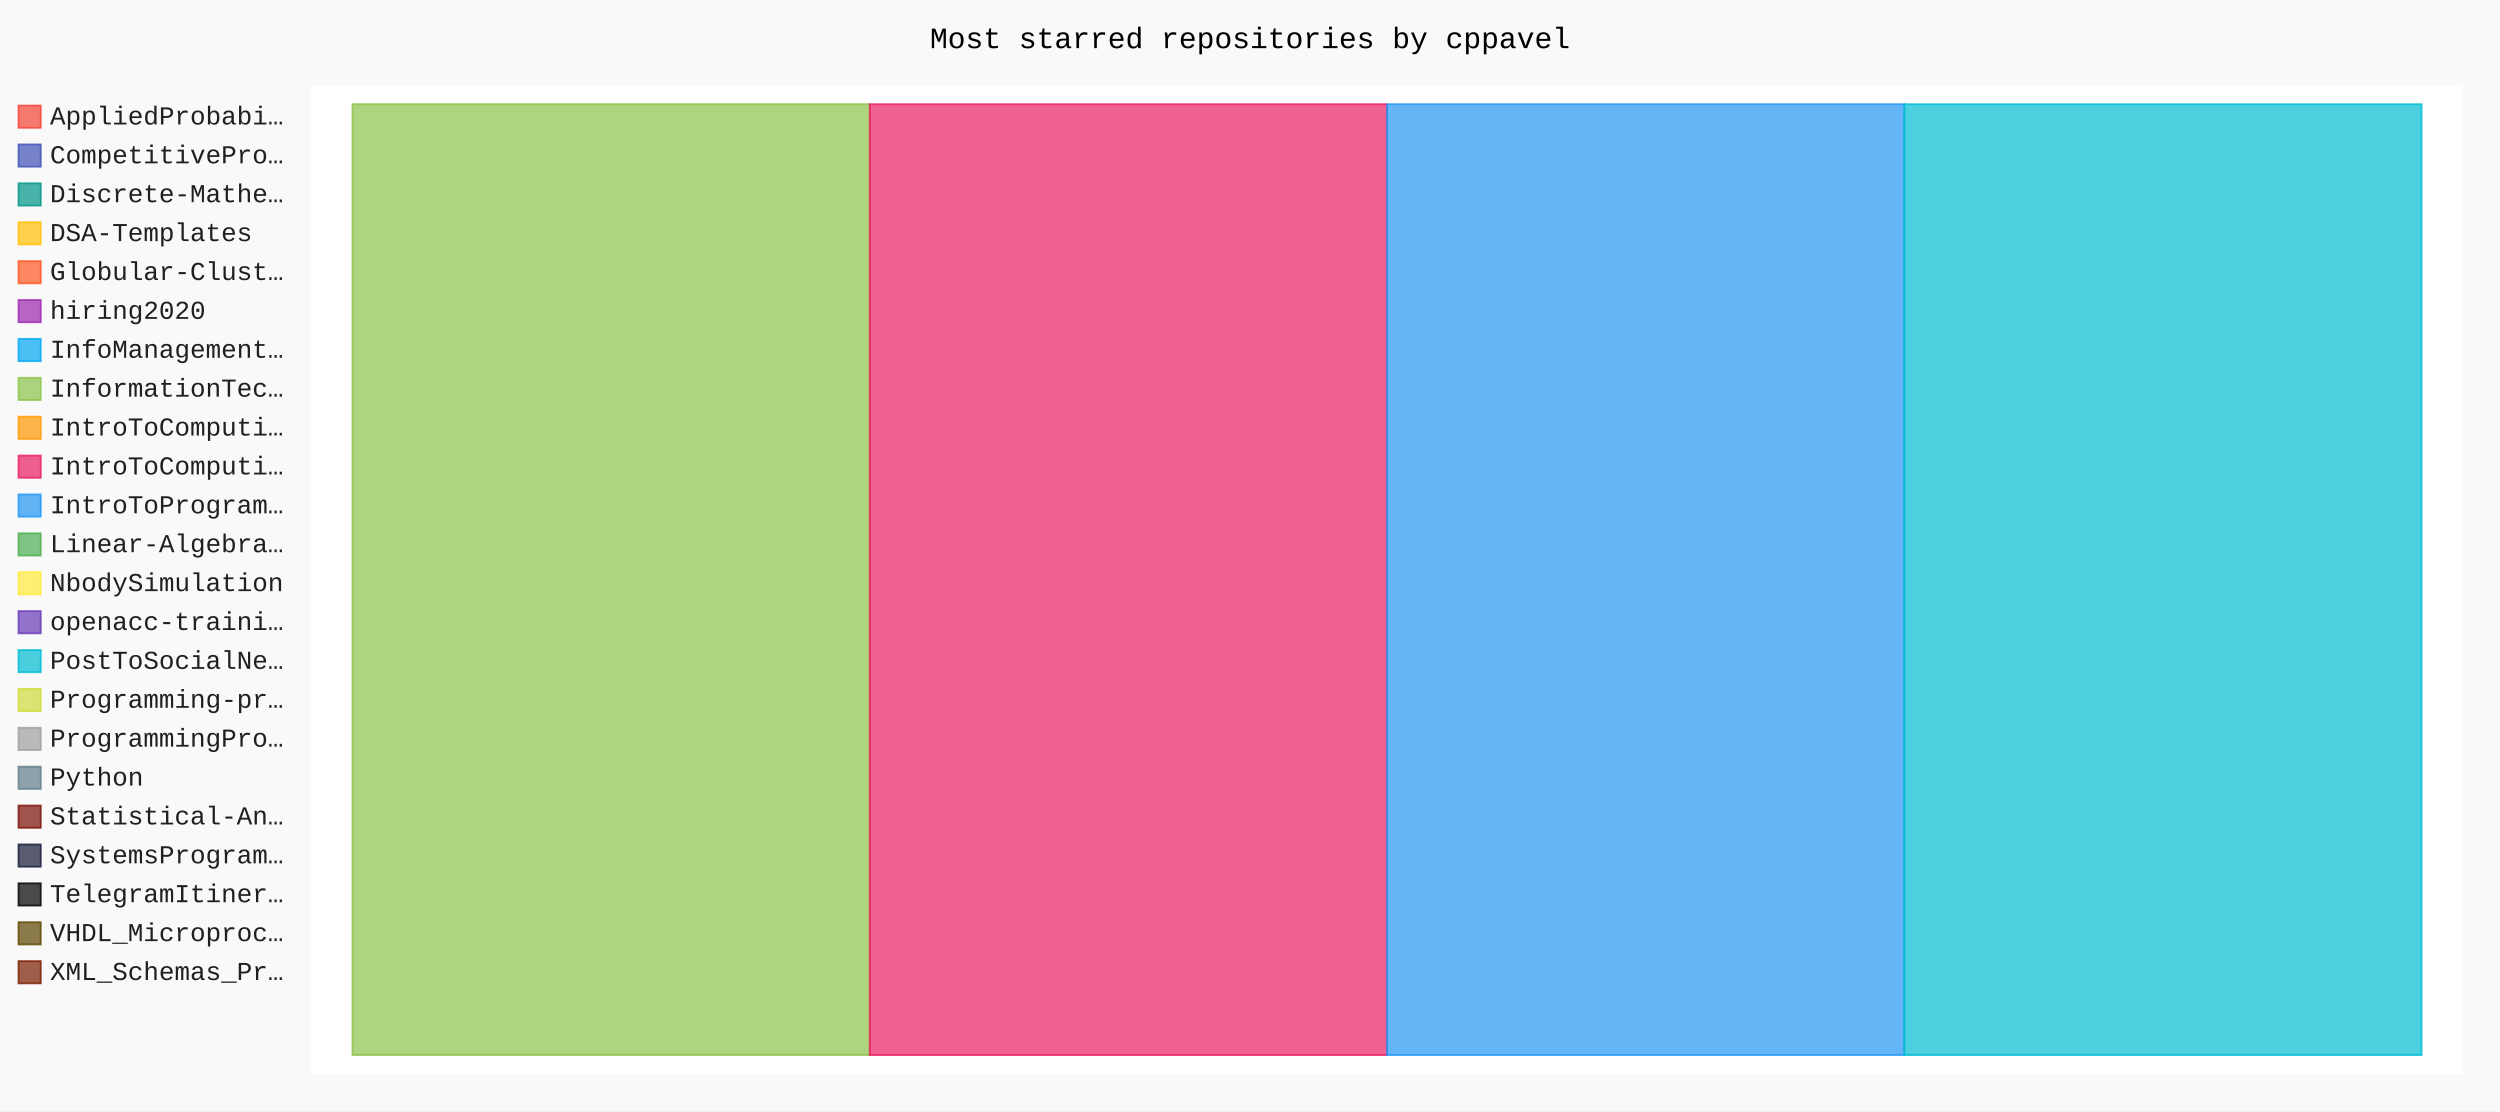
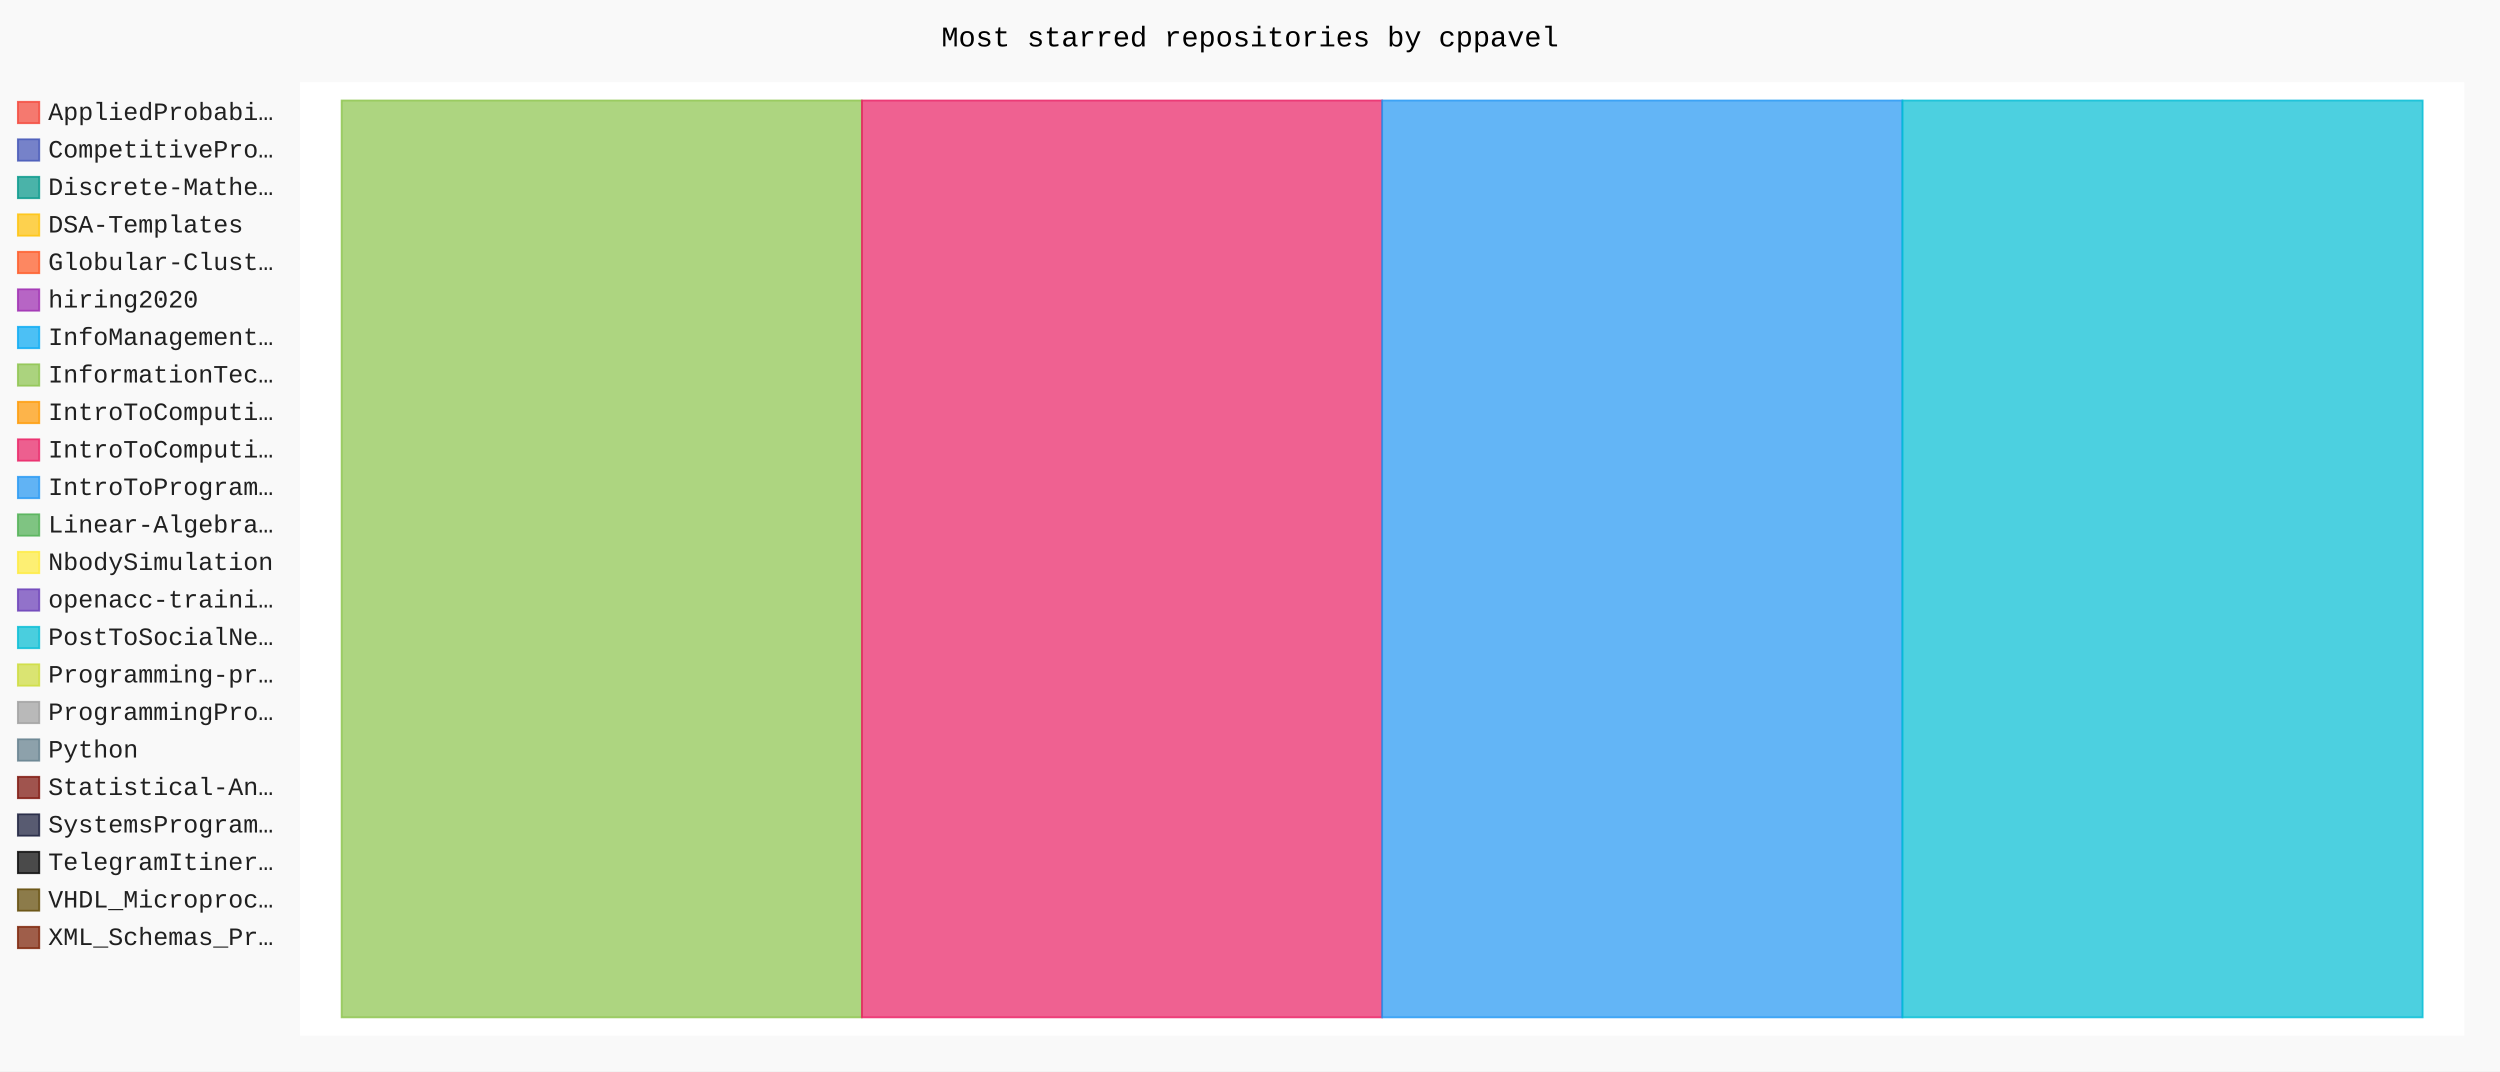
- <svg xmlns="http://www.w3.org/2000/svg" id="chart-63153a84-cde8-4f48-b854-030492a2e6d1" class="pygal-chart" viewBox="0 0 1350 600">
+ <svg xmlns="http://www.w3.org/2000/svg" id="chart-6e796aa9-6dfb-42de-9f7f-2cc983cb2591" class="pygal-chart" viewBox="0 0 1400 600">
  <defs>
-     <style type="text/css">#chart-63153a84-cde8-4f48-b854-030492a2e6d1{-webkit-user-select:none;-webkit-font-smoothing:antialiased;font-family:Consolas,"Liberation Mono",Menlo,Courier,monospace}#chart-63153a84-cde8-4f48-b854-030492a2e6d1 .title{font-family:Consolas,"Liberation Mono",Menlo,Courier,monospace;font-size:16px}#chart-63153a84-cde8-4f48-b854-030492a2e6d1 .legends .legend text{font-family:Consolas,"Liberation Mono",Menlo,Courier,monospace;font-size:14px}#chart-63153a84-cde8-4f48-b854-030492a2e6d1 .axis text{font-family:Consolas,"Liberation Mono",Menlo,Courier,monospace;font-size:10px}#chart-63153a84-cde8-4f48-b854-030492a2e6d1 .axis text.major{font-family:Consolas,"Liberation Mono",Menlo,Courier,monospace;font-size:10px}#chart-63153a84-cde8-4f48-b854-030492a2e6d1 .text-overlay text.value{font-family:Consolas,"Liberation Mono",Menlo,Courier,monospace;font-size:16px}#chart-63153a84-cde8-4f48-b854-030492a2e6d1 .text-overlay text.label{font-family:Consolas,"Liberation Mono",Menlo,Courier,monospace;font-size:10px}#chart-63153a84-cde8-4f48-b854-030492a2e6d1 .tooltip{font-family:Consolas,"Liberation Mono",Menlo,Courier,monospace;font-size:14px}#chart-63153a84-cde8-4f48-b854-030492a2e6d1 text.no_data{font-family:Consolas,"Liberation Mono",Menlo,Courier,monospace;font-size:64px}
- #chart-63153a84-cde8-4f48-b854-030492a2e6d1{background-color:rgba(249,249,249,1)}#chart-63153a84-cde8-4f48-b854-030492a2e6d1 path,#chart-63153a84-cde8-4f48-b854-030492a2e6d1 line,#chart-63153a84-cde8-4f48-b854-030492a2e6d1 rect,#chart-63153a84-cde8-4f48-b854-030492a2e6d1 circle{-webkit-transition:150ms;-moz-transition:150ms;transition:150ms}#chart-63153a84-cde8-4f48-b854-030492a2e6d1 .graph &gt; .background{fill:rgba(249,249,249,1)}#chart-63153a84-cde8-4f48-b854-030492a2e6d1 .plot &gt; .background{fill:rgba(255,255,255,1)}#chart-63153a84-cde8-4f48-b854-030492a2e6d1 .graph{fill:rgba(0,0,0,.87)}#chart-63153a84-cde8-4f48-b854-030492a2e6d1 text.no_data{fill:rgba(0,0,0,1)}#chart-63153a84-cde8-4f48-b854-030492a2e6d1 .title{fill:rgba(0,0,0,1)}#chart-63153a84-cde8-4f48-b854-030492a2e6d1 .legends .legend text{fill:rgba(0,0,0,.87)}#chart-63153a84-cde8-4f48-b854-030492a2e6d1 .legends .legend:hover text{fill:rgba(0,0,0,1)}#chart-63153a84-cde8-4f48-b854-030492a2e6d1 .axis .line{stroke:rgba(0,0,0,1)}#chart-63153a84-cde8-4f48-b854-030492a2e6d1 .axis .guide.line{stroke:rgba(0,0,0,.54)}#chart-63153a84-cde8-4f48-b854-030492a2e6d1 .axis .major.line{stroke:rgba(0,0,0,.87)}#chart-63153a84-cde8-4f48-b854-030492a2e6d1 .axis text.major{fill:rgba(0,0,0,1)}#chart-63153a84-cde8-4f48-b854-030492a2e6d1 .axis.y .guides:hover .guide.line,#chart-63153a84-cde8-4f48-b854-030492a2e6d1 .line-graph .axis.x .guides:hover .guide.line,#chart-63153a84-cde8-4f48-b854-030492a2e6d1 .stackedline-graph .axis.x .guides:hover .guide.line,#chart-63153a84-cde8-4f48-b854-030492a2e6d1 .xy-graph .axis.x .guides:hover .guide.line{stroke:rgba(0,0,0,1)}#chart-63153a84-cde8-4f48-b854-030492a2e6d1 .axis .guides:hover text{fill:rgba(0,0,0,1)}#chart-63153a84-cde8-4f48-b854-030492a2e6d1 .reactive{fill-opacity:.7;stroke-opacity:.8;stroke-width:1}#chart-63153a84-cde8-4f48-b854-030492a2e6d1 .ci{stroke:rgba(0,0,0,.87)}#chart-63153a84-cde8-4f48-b854-030492a2e6d1 .reactive.active,#chart-63153a84-cde8-4f48-b854-030492a2e6d1 .active .reactive{fill-opacity:.8;stroke-opacity:.9;stroke-width:4}#chart-63153a84-cde8-4f48-b854-030492a2e6d1 .ci .reactive.active{stroke-width:1.5}#chart-63153a84-cde8-4f48-b854-030492a2e6d1 .series text{fill:rgba(0,0,0,1)}#chart-63153a84-cde8-4f48-b854-030492a2e6d1 .tooltip rect{fill:rgba(255,255,255,1);stroke:rgba(0,0,0,1);-webkit-transition:opacity 150ms;-moz-transition:opacity 150ms;transition:opacity 150ms}#chart-63153a84-cde8-4f48-b854-030492a2e6d1 .tooltip .label{fill:rgba(0,0,0,.87)}#chart-63153a84-cde8-4f48-b854-030492a2e6d1 .tooltip .label{fill:rgba(0,0,0,.87)}#chart-63153a84-cde8-4f48-b854-030492a2e6d1 .tooltip .legend{font-size:.8em;fill:rgba(0,0,0,.54)}#chart-63153a84-cde8-4f48-b854-030492a2e6d1 .tooltip .x_label{font-size:.6em;fill:rgba(0,0,0,1)}#chart-63153a84-cde8-4f48-b854-030492a2e6d1 .tooltip .xlink{font-size:.5em;text-decoration:underline}#chart-63153a84-cde8-4f48-b854-030492a2e6d1 .tooltip .value{font-size:1.5em}#chart-63153a84-cde8-4f48-b854-030492a2e6d1 .bound{font-size:.5em}#chart-63153a84-cde8-4f48-b854-030492a2e6d1 .max-value{font-size:.75em;fill:rgba(0,0,0,.54)}#chart-63153a84-cde8-4f48-b854-030492a2e6d1 .map-element{fill:rgba(255,255,255,1);stroke:rgba(0,0,0,.54) !important}#chart-63153a84-cde8-4f48-b854-030492a2e6d1 .map-element .reactive{fill-opacity:inherit;stroke-opacity:inherit}#chart-63153a84-cde8-4f48-b854-030492a2e6d1 .color-0,#chart-63153a84-cde8-4f48-b854-030492a2e6d1 .color-0 a:visited{stroke:#f44336;fill:#f44336}#chart-63153a84-cde8-4f48-b854-030492a2e6d1 .color-1,#chart-63153a84-cde8-4f48-b854-030492a2e6d1 .color-1 a:visited{stroke:#3f51b5;fill:#3f51b5}#chart-63153a84-cde8-4f48-b854-030492a2e6d1 .color-2,#chart-63153a84-cde8-4f48-b854-030492a2e6d1 .color-2 a:visited{stroke:#009688;fill:#009688}#chart-63153a84-cde8-4f48-b854-030492a2e6d1 .color-3,#chart-63153a84-cde8-4f48-b854-030492a2e6d1 .color-3 a:visited{stroke:#ffc107;fill:#ffc107}#chart-63153a84-cde8-4f48-b854-030492a2e6d1 .color-4,#chart-63153a84-cde8-4f48-b854-030492a2e6d1 .color-4 a:visited{stroke:#ff5722;fill:#ff5722}#chart-63153a84-cde8-4f48-b854-030492a2e6d1 .color-5,#chart-63153a84-cde8-4f48-b854-030492a2e6d1 .color-5 a:visited{stroke:#9c27b0;fill:#9c27b0}#chart-63153a84-cde8-4f48-b854-030492a2e6d1 .color-6,#chart-63153a84-cde8-4f48-b854-030492a2e6d1 .color-6 a:visited{stroke:#03a9f4;fill:#03a9f4}#chart-63153a84-cde8-4f48-b854-030492a2e6d1 .color-7,#chart-63153a84-cde8-4f48-b854-030492a2e6d1 .color-7 a:visited{stroke:#8bc34a;fill:#8bc34a}#chart-63153a84-cde8-4f48-b854-030492a2e6d1 .color-8,#chart-63153a84-cde8-4f48-b854-030492a2e6d1 .color-8 a:visited{stroke:#ff9800;fill:#ff9800}#chart-63153a84-cde8-4f48-b854-030492a2e6d1 .color-9,#chart-63153a84-cde8-4f48-b854-030492a2e6d1 .color-9 a:visited{stroke:#e91e63;fill:#e91e63}#chart-63153a84-cde8-4f48-b854-030492a2e6d1 .color-10,#chart-63153a84-cde8-4f48-b854-030492a2e6d1 .color-10 a:visited{stroke:#2196f3;fill:#2196f3}#chart-63153a84-cde8-4f48-b854-030492a2e6d1 .color-11,#chart-63153a84-cde8-4f48-b854-030492a2e6d1 .color-11 a:visited{stroke:#4caf50;fill:#4caf50}#chart-63153a84-cde8-4f48-b854-030492a2e6d1 .color-12,#chart-63153a84-cde8-4f48-b854-030492a2e6d1 .color-12 a:visited{stroke:#ffeb3b;fill:#ffeb3b}#chart-63153a84-cde8-4f48-b854-030492a2e6d1 .color-13,#chart-63153a84-cde8-4f48-b854-030492a2e6d1 .color-13 a:visited{stroke:#673ab7;fill:#673ab7}#chart-63153a84-cde8-4f48-b854-030492a2e6d1 .color-14,#chart-63153a84-cde8-4f48-b854-030492a2e6d1 .color-14 a:visited{stroke:#00bcd4;fill:#00bcd4}#chart-63153a84-cde8-4f48-b854-030492a2e6d1 .color-15,#chart-63153a84-cde8-4f48-b854-030492a2e6d1 .color-15 a:visited{stroke:#cddc39;fill:#cddc39}#chart-63153a84-cde8-4f48-b854-030492a2e6d1 .color-16,#chart-63153a84-cde8-4f48-b854-030492a2e6d1 .color-16 a:visited{stroke:#9e9e9e;fill:#9e9e9e}#chart-63153a84-cde8-4f48-b854-030492a2e6d1 .color-17,#chart-63153a84-cde8-4f48-b854-030492a2e6d1 .color-17 a:visited{stroke:#607d8b;fill:#607d8b}#chart-63153a84-cde8-4f48-b854-030492a2e6d1 .color-18,#chart-63153a84-cde8-4f48-b854-030492a2e6d1 .color-18 a:visited{stroke:#7b0f07;fill:#7b0f07}#chart-63153a84-cde8-4f48-b854-030492a2e6d1 .color-19,#chart-63153a84-cde8-4f48-b854-030492a2e6d1 .color-19 a:visited{stroke:#141938;fill:#141938}#chart-63153a84-cde8-4f48-b854-030492a2e6d1 .color-20,#chart-63153a84-cde8-4f48-b854-030492a2e6d1 .color-20 a:visited{stroke:#000000;fill:#000000}#chart-63153a84-cde8-4f48-b854-030492a2e6d1 .color-21,#chart-63153a84-cde8-4f48-b854-030492a2e6d1 .color-21 a:visited{stroke:#5e4600;fill:#5e4600}#chart-63153a84-cde8-4f48-b854-030492a2e6d1 .color-22,#chart-63153a84-cde8-4f48-b854-030492a2e6d1 .color-22 a:visited{stroke:#791d00;fill:#791d00}#chart-63153a84-cde8-4f48-b854-030492a2e6d1 .text-overlay .color-0 text{fill:black}#chart-63153a84-cde8-4f48-b854-030492a2e6d1 .text-overlay .color-1 text{fill:black}#chart-63153a84-cde8-4f48-b854-030492a2e6d1 .text-overlay .color-2 text{fill:black}#chart-63153a84-cde8-4f48-b854-030492a2e6d1 .text-overlay .color-3 text{fill:black}#chart-63153a84-cde8-4f48-b854-030492a2e6d1 .text-overlay .color-4 text{fill:black}#chart-63153a84-cde8-4f48-b854-030492a2e6d1 .text-overlay .color-5 text{fill:black}#chart-63153a84-cde8-4f48-b854-030492a2e6d1 .text-overlay .color-6 text{fill:black}#chart-63153a84-cde8-4f48-b854-030492a2e6d1 .text-overlay .color-7 text{fill:black}#chart-63153a84-cde8-4f48-b854-030492a2e6d1 .text-overlay .color-8 text{fill:black}#chart-63153a84-cde8-4f48-b854-030492a2e6d1 .text-overlay .color-9 text{fill:black}#chart-63153a84-cde8-4f48-b854-030492a2e6d1 .text-overlay .color-10 text{fill:black}#chart-63153a84-cde8-4f48-b854-030492a2e6d1 .text-overlay .color-11 text{fill:black}#chart-63153a84-cde8-4f48-b854-030492a2e6d1 .text-overlay .color-12 text{fill:black}#chart-63153a84-cde8-4f48-b854-030492a2e6d1 .text-overlay .color-13 text{fill:black}#chart-63153a84-cde8-4f48-b854-030492a2e6d1 .text-overlay .color-14 text{fill:black}#chart-63153a84-cde8-4f48-b854-030492a2e6d1 .text-overlay .color-15 text{fill:black}#chart-63153a84-cde8-4f48-b854-030492a2e6d1 .text-overlay .color-16 text{fill:black}#chart-63153a84-cde8-4f48-b854-030492a2e6d1 .text-overlay .color-17 text{fill:black}#chart-63153a84-cde8-4f48-b854-030492a2e6d1 .text-overlay .color-18 text{fill:black}#chart-63153a84-cde8-4f48-b854-030492a2e6d1 .text-overlay .color-19 text{fill:white}#chart-63153a84-cde8-4f48-b854-030492a2e6d1 .text-overlay .color-20 text{fill:white}#chart-63153a84-cde8-4f48-b854-030492a2e6d1 .text-overlay .color-21 text{fill:black}#chart-63153a84-cde8-4f48-b854-030492a2e6d1 .text-overlay .color-22 text{fill:black}
- #chart-63153a84-cde8-4f48-b854-030492a2e6d1 text.no_data{text-anchor:middle}#chart-63153a84-cde8-4f48-b854-030492a2e6d1 .guide.line{fill:none}#chart-63153a84-cde8-4f48-b854-030492a2e6d1 .centered{text-anchor:middle}#chart-63153a84-cde8-4f48-b854-030492a2e6d1 .title{text-anchor:middle}#chart-63153a84-cde8-4f48-b854-030492a2e6d1 .legends .legend text{fill-opacity:1}#chart-63153a84-cde8-4f48-b854-030492a2e6d1 .axis.x text{text-anchor:middle}#chart-63153a84-cde8-4f48-b854-030492a2e6d1 .axis.x:not(.web) text[transform]{text-anchor:start}#chart-63153a84-cde8-4f48-b854-030492a2e6d1 .axis.x:not(.web) text[transform].backwards{text-anchor:end}#chart-63153a84-cde8-4f48-b854-030492a2e6d1 .axis.y text{text-anchor:end}#chart-63153a84-cde8-4f48-b854-030492a2e6d1 .axis.y text[transform].backwards{text-anchor:start}#chart-63153a84-cde8-4f48-b854-030492a2e6d1 .axis.y2 text{text-anchor:start}#chart-63153a84-cde8-4f48-b854-030492a2e6d1 .axis.y2 text[transform].backwards{text-anchor:end}#chart-63153a84-cde8-4f48-b854-030492a2e6d1 .axis .guide.line{stroke-dasharray:4,4;stroke:black}#chart-63153a84-cde8-4f48-b854-030492a2e6d1 .axis .major.guide.line{stroke-dasharray:6,6;stroke:black}#chart-63153a84-cde8-4f48-b854-030492a2e6d1 .horizontal .axis.y .guide.line,#chart-63153a84-cde8-4f48-b854-030492a2e6d1 .horizontal .axis.y2 .guide.line,#chart-63153a84-cde8-4f48-b854-030492a2e6d1 .vertical .axis.x .guide.line{opacity:0}#chart-63153a84-cde8-4f48-b854-030492a2e6d1 .horizontal .axis.always_show .guide.line,#chart-63153a84-cde8-4f48-b854-030492a2e6d1 .vertical .axis.always_show .guide.line{opacity:1 !important}#chart-63153a84-cde8-4f48-b854-030492a2e6d1 .axis.y .guides:hover .guide.line,#chart-63153a84-cde8-4f48-b854-030492a2e6d1 .axis.y2 .guides:hover .guide.line,#chart-63153a84-cde8-4f48-b854-030492a2e6d1 .axis.x .guides:hover .guide.line{opacity:1}#chart-63153a84-cde8-4f48-b854-030492a2e6d1 .axis .guides:hover text{opacity:1}#chart-63153a84-cde8-4f48-b854-030492a2e6d1 .nofill{fill:none}#chart-63153a84-cde8-4f48-b854-030492a2e6d1 .subtle-fill{fill-opacity:.2}#chart-63153a84-cde8-4f48-b854-030492a2e6d1 .dot{stroke-width:1px;fill-opacity:1;stroke-opacity:1}#chart-63153a84-cde8-4f48-b854-030492a2e6d1 .dot.active{stroke-width:5px}#chart-63153a84-cde8-4f48-b854-030492a2e6d1 .dot.negative{fill:transparent}#chart-63153a84-cde8-4f48-b854-030492a2e6d1 text,#chart-63153a84-cde8-4f48-b854-030492a2e6d1 tspan{stroke:none !important}#chart-63153a84-cde8-4f48-b854-030492a2e6d1 .series text.active{opacity:1}#chart-63153a84-cde8-4f48-b854-030492a2e6d1 .tooltip rect{fill-opacity:.95;stroke-width:.5}#chart-63153a84-cde8-4f48-b854-030492a2e6d1 .tooltip text{fill-opacity:1}#chart-63153a84-cde8-4f48-b854-030492a2e6d1 .showable{visibility:hidden}#chart-63153a84-cde8-4f48-b854-030492a2e6d1 .showable.shown{visibility:visible}#chart-63153a84-cde8-4f48-b854-030492a2e6d1 .gauge-background{fill:rgba(229,229,229,1);stroke:none}#chart-63153a84-cde8-4f48-b854-030492a2e6d1 .bg-lines{stroke:rgba(249,249,249,1);stroke-width:2px}</style>
+     <style type="text/css">#chart-6e796aa9-6dfb-42de-9f7f-2cc983cb2591{-webkit-user-select:none;-webkit-font-smoothing:antialiased;font-family:Consolas,"Liberation Mono",Menlo,Courier,monospace}#chart-6e796aa9-6dfb-42de-9f7f-2cc983cb2591 .title{font-family:Consolas,"Liberation Mono",Menlo,Courier,monospace;font-size:16px}#chart-6e796aa9-6dfb-42de-9f7f-2cc983cb2591 .legends .legend text{font-family:Consolas,"Liberation Mono",Menlo,Courier,monospace;font-size:14px}#chart-6e796aa9-6dfb-42de-9f7f-2cc983cb2591 .axis text{font-family:Consolas,"Liberation Mono",Menlo,Courier,monospace;font-size:10px}#chart-6e796aa9-6dfb-42de-9f7f-2cc983cb2591 .axis text.major{font-family:Consolas,"Liberation Mono",Menlo,Courier,monospace;font-size:10px}#chart-6e796aa9-6dfb-42de-9f7f-2cc983cb2591 .text-overlay text.value{font-family:Consolas,"Liberation Mono",Menlo,Courier,monospace;font-size:16px}#chart-6e796aa9-6dfb-42de-9f7f-2cc983cb2591 .text-overlay text.label{font-family:Consolas,"Liberation Mono",Menlo,Courier,monospace;font-size:10px}#chart-6e796aa9-6dfb-42de-9f7f-2cc983cb2591 .tooltip{font-family:Consolas,"Liberation Mono",Menlo,Courier,monospace;font-size:14px}#chart-6e796aa9-6dfb-42de-9f7f-2cc983cb2591 text.no_data{font-family:Consolas,"Liberation Mono",Menlo,Courier,monospace;font-size:64px}
+ #chart-6e796aa9-6dfb-42de-9f7f-2cc983cb2591{background-color:rgba(249,249,249,1)}#chart-6e796aa9-6dfb-42de-9f7f-2cc983cb2591 path,#chart-6e796aa9-6dfb-42de-9f7f-2cc983cb2591 line,#chart-6e796aa9-6dfb-42de-9f7f-2cc983cb2591 rect,#chart-6e796aa9-6dfb-42de-9f7f-2cc983cb2591 circle{-webkit-transition:150ms;-moz-transition:150ms;transition:150ms}#chart-6e796aa9-6dfb-42de-9f7f-2cc983cb2591 .graph &gt; .background{fill:rgba(249,249,249,1)}#chart-6e796aa9-6dfb-42de-9f7f-2cc983cb2591 .plot &gt; .background{fill:rgba(255,255,255,1)}#chart-6e796aa9-6dfb-42de-9f7f-2cc983cb2591 .graph{fill:rgba(0,0,0,.87)}#chart-6e796aa9-6dfb-42de-9f7f-2cc983cb2591 text.no_data{fill:rgba(0,0,0,1)}#chart-6e796aa9-6dfb-42de-9f7f-2cc983cb2591 .title{fill:rgba(0,0,0,1)}#chart-6e796aa9-6dfb-42de-9f7f-2cc983cb2591 .legends .legend text{fill:rgba(0,0,0,.87)}#chart-6e796aa9-6dfb-42de-9f7f-2cc983cb2591 .legends .legend:hover text{fill:rgba(0,0,0,1)}#chart-6e796aa9-6dfb-42de-9f7f-2cc983cb2591 .axis .line{stroke:rgba(0,0,0,1)}#chart-6e796aa9-6dfb-42de-9f7f-2cc983cb2591 .axis .guide.line{stroke:rgba(0,0,0,.54)}#chart-6e796aa9-6dfb-42de-9f7f-2cc983cb2591 .axis .major.line{stroke:rgba(0,0,0,.87)}#chart-6e796aa9-6dfb-42de-9f7f-2cc983cb2591 .axis text.major{fill:rgba(0,0,0,1)}#chart-6e796aa9-6dfb-42de-9f7f-2cc983cb2591 .axis.y .guides:hover .guide.line,#chart-6e796aa9-6dfb-42de-9f7f-2cc983cb2591 .line-graph .axis.x .guides:hover .guide.line,#chart-6e796aa9-6dfb-42de-9f7f-2cc983cb2591 .stackedline-graph .axis.x .guides:hover .guide.line,#chart-6e796aa9-6dfb-42de-9f7f-2cc983cb2591 .xy-graph .axis.x .guides:hover .guide.line{stroke:rgba(0,0,0,1)}#chart-6e796aa9-6dfb-42de-9f7f-2cc983cb2591 .axis .guides:hover text{fill:rgba(0,0,0,1)}#chart-6e796aa9-6dfb-42de-9f7f-2cc983cb2591 .reactive{fill-opacity:.7;stroke-opacity:.8;stroke-width:1}#chart-6e796aa9-6dfb-42de-9f7f-2cc983cb2591 .ci{stroke:rgba(0,0,0,.87)}#chart-6e796aa9-6dfb-42de-9f7f-2cc983cb2591 .reactive.active,#chart-6e796aa9-6dfb-42de-9f7f-2cc983cb2591 .active .reactive{fill-opacity:.8;stroke-opacity:.9;stroke-width:4}#chart-6e796aa9-6dfb-42de-9f7f-2cc983cb2591 .ci .reactive.active{stroke-width:1.5}#chart-6e796aa9-6dfb-42de-9f7f-2cc983cb2591 .series text{fill:rgba(0,0,0,1)}#chart-6e796aa9-6dfb-42de-9f7f-2cc983cb2591 .tooltip rect{fill:rgba(255,255,255,1);stroke:rgba(0,0,0,1);-webkit-transition:opacity 150ms;-moz-transition:opacity 150ms;transition:opacity 150ms}#chart-6e796aa9-6dfb-42de-9f7f-2cc983cb2591 .tooltip .label{fill:rgba(0,0,0,.87)}#chart-6e796aa9-6dfb-42de-9f7f-2cc983cb2591 .tooltip .label{fill:rgba(0,0,0,.87)}#chart-6e796aa9-6dfb-42de-9f7f-2cc983cb2591 .tooltip .legend{font-size:.8em;fill:rgba(0,0,0,.54)}#chart-6e796aa9-6dfb-42de-9f7f-2cc983cb2591 .tooltip .x_label{font-size:.6em;fill:rgba(0,0,0,1)}#chart-6e796aa9-6dfb-42de-9f7f-2cc983cb2591 .tooltip .xlink{font-size:.5em;text-decoration:underline}#chart-6e796aa9-6dfb-42de-9f7f-2cc983cb2591 .tooltip .value{font-size:1.5em}#chart-6e796aa9-6dfb-42de-9f7f-2cc983cb2591 .bound{font-size:.5em}#chart-6e796aa9-6dfb-42de-9f7f-2cc983cb2591 .max-value{font-size:.75em;fill:rgba(0,0,0,.54)}#chart-6e796aa9-6dfb-42de-9f7f-2cc983cb2591 .map-element{fill:rgba(255,255,255,1);stroke:rgba(0,0,0,.54) !important}#chart-6e796aa9-6dfb-42de-9f7f-2cc983cb2591 .map-element .reactive{fill-opacity:inherit;stroke-opacity:inherit}#chart-6e796aa9-6dfb-42de-9f7f-2cc983cb2591 .color-0,#chart-6e796aa9-6dfb-42de-9f7f-2cc983cb2591 .color-0 a:visited{stroke:#f44336;fill:#f44336}#chart-6e796aa9-6dfb-42de-9f7f-2cc983cb2591 .color-1,#chart-6e796aa9-6dfb-42de-9f7f-2cc983cb2591 .color-1 a:visited{stroke:#3f51b5;fill:#3f51b5}#chart-6e796aa9-6dfb-42de-9f7f-2cc983cb2591 .color-2,#chart-6e796aa9-6dfb-42de-9f7f-2cc983cb2591 .color-2 a:visited{stroke:#009688;fill:#009688}#chart-6e796aa9-6dfb-42de-9f7f-2cc983cb2591 .color-3,#chart-6e796aa9-6dfb-42de-9f7f-2cc983cb2591 .color-3 a:visited{stroke:#ffc107;fill:#ffc107}#chart-6e796aa9-6dfb-42de-9f7f-2cc983cb2591 .color-4,#chart-6e796aa9-6dfb-42de-9f7f-2cc983cb2591 .color-4 a:visited{stroke:#ff5722;fill:#ff5722}#chart-6e796aa9-6dfb-42de-9f7f-2cc983cb2591 .color-5,#chart-6e796aa9-6dfb-42de-9f7f-2cc983cb2591 .color-5 a:visited{stroke:#9c27b0;fill:#9c27b0}#chart-6e796aa9-6dfb-42de-9f7f-2cc983cb2591 .color-6,#chart-6e796aa9-6dfb-42de-9f7f-2cc983cb2591 .color-6 a:visited{stroke:#03a9f4;fill:#03a9f4}#chart-6e796aa9-6dfb-42de-9f7f-2cc983cb2591 .color-7,#chart-6e796aa9-6dfb-42de-9f7f-2cc983cb2591 .color-7 a:visited{stroke:#8bc34a;fill:#8bc34a}#chart-6e796aa9-6dfb-42de-9f7f-2cc983cb2591 .color-8,#chart-6e796aa9-6dfb-42de-9f7f-2cc983cb2591 .color-8 a:visited{stroke:#ff9800;fill:#ff9800}#chart-6e796aa9-6dfb-42de-9f7f-2cc983cb2591 .color-9,#chart-6e796aa9-6dfb-42de-9f7f-2cc983cb2591 .color-9 a:visited{stroke:#e91e63;fill:#e91e63}#chart-6e796aa9-6dfb-42de-9f7f-2cc983cb2591 .color-10,#chart-6e796aa9-6dfb-42de-9f7f-2cc983cb2591 .color-10 a:visited{stroke:#2196f3;fill:#2196f3}#chart-6e796aa9-6dfb-42de-9f7f-2cc983cb2591 .color-11,#chart-6e796aa9-6dfb-42de-9f7f-2cc983cb2591 .color-11 a:visited{stroke:#4caf50;fill:#4caf50}#chart-6e796aa9-6dfb-42de-9f7f-2cc983cb2591 .color-12,#chart-6e796aa9-6dfb-42de-9f7f-2cc983cb2591 .color-12 a:visited{stroke:#ffeb3b;fill:#ffeb3b}#chart-6e796aa9-6dfb-42de-9f7f-2cc983cb2591 .color-13,#chart-6e796aa9-6dfb-42de-9f7f-2cc983cb2591 .color-13 a:visited{stroke:#673ab7;fill:#673ab7}#chart-6e796aa9-6dfb-42de-9f7f-2cc983cb2591 .color-14,#chart-6e796aa9-6dfb-42de-9f7f-2cc983cb2591 .color-14 a:visited{stroke:#00bcd4;fill:#00bcd4}#chart-6e796aa9-6dfb-42de-9f7f-2cc983cb2591 .color-15,#chart-6e796aa9-6dfb-42de-9f7f-2cc983cb2591 .color-15 a:visited{stroke:#cddc39;fill:#cddc39}#chart-6e796aa9-6dfb-42de-9f7f-2cc983cb2591 .color-16,#chart-6e796aa9-6dfb-42de-9f7f-2cc983cb2591 .color-16 a:visited{stroke:#9e9e9e;fill:#9e9e9e}#chart-6e796aa9-6dfb-42de-9f7f-2cc983cb2591 .color-17,#chart-6e796aa9-6dfb-42de-9f7f-2cc983cb2591 .color-17 a:visited{stroke:#607d8b;fill:#607d8b}#chart-6e796aa9-6dfb-42de-9f7f-2cc983cb2591 .color-18,#chart-6e796aa9-6dfb-42de-9f7f-2cc983cb2591 .color-18 a:visited{stroke:#7b0f07;fill:#7b0f07}#chart-6e796aa9-6dfb-42de-9f7f-2cc983cb2591 .color-19,#chart-6e796aa9-6dfb-42de-9f7f-2cc983cb2591 .color-19 a:visited{stroke:#141938;fill:#141938}#chart-6e796aa9-6dfb-42de-9f7f-2cc983cb2591 .color-20,#chart-6e796aa9-6dfb-42de-9f7f-2cc983cb2591 .color-20 a:visited{stroke:#000000;fill:#000000}#chart-6e796aa9-6dfb-42de-9f7f-2cc983cb2591 .color-21,#chart-6e796aa9-6dfb-42de-9f7f-2cc983cb2591 .color-21 a:visited{stroke:#5e4600;fill:#5e4600}#chart-6e796aa9-6dfb-42de-9f7f-2cc983cb2591 .color-22,#chart-6e796aa9-6dfb-42de-9f7f-2cc983cb2591 .color-22 a:visited{stroke:#791d00;fill:#791d00}#chart-6e796aa9-6dfb-42de-9f7f-2cc983cb2591 .text-overlay .color-0 text{fill:black}#chart-6e796aa9-6dfb-42de-9f7f-2cc983cb2591 .text-overlay .color-1 text{fill:black}#chart-6e796aa9-6dfb-42de-9f7f-2cc983cb2591 .text-overlay .color-2 text{fill:black}#chart-6e796aa9-6dfb-42de-9f7f-2cc983cb2591 .text-overlay .color-3 text{fill:black}#chart-6e796aa9-6dfb-42de-9f7f-2cc983cb2591 .text-overlay .color-4 text{fill:black}#chart-6e796aa9-6dfb-42de-9f7f-2cc983cb2591 .text-overlay .color-5 text{fill:black}#chart-6e796aa9-6dfb-42de-9f7f-2cc983cb2591 .text-overlay .color-6 text{fill:black}#chart-6e796aa9-6dfb-42de-9f7f-2cc983cb2591 .text-overlay .color-7 text{fill:black}#chart-6e796aa9-6dfb-42de-9f7f-2cc983cb2591 .text-overlay .color-8 text{fill:black}#chart-6e796aa9-6dfb-42de-9f7f-2cc983cb2591 .text-overlay .color-9 text{fill:black}#chart-6e796aa9-6dfb-42de-9f7f-2cc983cb2591 .text-overlay .color-10 text{fill:black}#chart-6e796aa9-6dfb-42de-9f7f-2cc983cb2591 .text-overlay .color-11 text{fill:black}#chart-6e796aa9-6dfb-42de-9f7f-2cc983cb2591 .text-overlay .color-12 text{fill:black}#chart-6e796aa9-6dfb-42de-9f7f-2cc983cb2591 .text-overlay .color-13 text{fill:black}#chart-6e796aa9-6dfb-42de-9f7f-2cc983cb2591 .text-overlay .color-14 text{fill:black}#chart-6e796aa9-6dfb-42de-9f7f-2cc983cb2591 .text-overlay .color-15 text{fill:black}#chart-6e796aa9-6dfb-42de-9f7f-2cc983cb2591 .text-overlay .color-16 text{fill:black}#chart-6e796aa9-6dfb-42de-9f7f-2cc983cb2591 .text-overlay .color-17 text{fill:black}#chart-6e796aa9-6dfb-42de-9f7f-2cc983cb2591 .text-overlay .color-18 text{fill:black}#chart-6e796aa9-6dfb-42de-9f7f-2cc983cb2591 .text-overlay .color-19 text{fill:white}#chart-6e796aa9-6dfb-42de-9f7f-2cc983cb2591 .text-overlay .color-20 text{fill:white}#chart-6e796aa9-6dfb-42de-9f7f-2cc983cb2591 .text-overlay .color-21 text{fill:black}#chart-6e796aa9-6dfb-42de-9f7f-2cc983cb2591 .text-overlay .color-22 text{fill:black}
+ #chart-6e796aa9-6dfb-42de-9f7f-2cc983cb2591 text.no_data{text-anchor:middle}#chart-6e796aa9-6dfb-42de-9f7f-2cc983cb2591 .guide.line{fill:none}#chart-6e796aa9-6dfb-42de-9f7f-2cc983cb2591 .centered{text-anchor:middle}#chart-6e796aa9-6dfb-42de-9f7f-2cc983cb2591 .title{text-anchor:middle}#chart-6e796aa9-6dfb-42de-9f7f-2cc983cb2591 .legends .legend text{fill-opacity:1}#chart-6e796aa9-6dfb-42de-9f7f-2cc983cb2591 .axis.x text{text-anchor:middle}#chart-6e796aa9-6dfb-42de-9f7f-2cc983cb2591 .axis.x:not(.web) text[transform]{text-anchor:start}#chart-6e796aa9-6dfb-42de-9f7f-2cc983cb2591 .axis.x:not(.web) text[transform].backwards{text-anchor:end}#chart-6e796aa9-6dfb-42de-9f7f-2cc983cb2591 .axis.y text{text-anchor:end}#chart-6e796aa9-6dfb-42de-9f7f-2cc983cb2591 .axis.y text[transform].backwards{text-anchor:start}#chart-6e796aa9-6dfb-42de-9f7f-2cc983cb2591 .axis.y2 text{text-anchor:start}#chart-6e796aa9-6dfb-42de-9f7f-2cc983cb2591 .axis.y2 text[transform].backwards{text-anchor:end}#chart-6e796aa9-6dfb-42de-9f7f-2cc983cb2591 .axis .guide.line{stroke-dasharray:4,4;stroke:black}#chart-6e796aa9-6dfb-42de-9f7f-2cc983cb2591 .axis .major.guide.line{stroke-dasharray:6,6;stroke:black}#chart-6e796aa9-6dfb-42de-9f7f-2cc983cb2591 .horizontal .axis.y .guide.line,#chart-6e796aa9-6dfb-42de-9f7f-2cc983cb2591 .horizontal .axis.y2 .guide.line,#chart-6e796aa9-6dfb-42de-9f7f-2cc983cb2591 .vertical .axis.x .guide.line{opacity:0}#chart-6e796aa9-6dfb-42de-9f7f-2cc983cb2591 .horizontal .axis.always_show .guide.line,#chart-6e796aa9-6dfb-42de-9f7f-2cc983cb2591 .vertical .axis.always_show .guide.line{opacity:1 !important}#chart-6e796aa9-6dfb-42de-9f7f-2cc983cb2591 .axis.y .guides:hover .guide.line,#chart-6e796aa9-6dfb-42de-9f7f-2cc983cb2591 .axis.y2 .guides:hover .guide.line,#chart-6e796aa9-6dfb-42de-9f7f-2cc983cb2591 .axis.x .guides:hover .guide.line{opacity:1}#chart-6e796aa9-6dfb-42de-9f7f-2cc983cb2591 .axis .guides:hover text{opacity:1}#chart-6e796aa9-6dfb-42de-9f7f-2cc983cb2591 .nofill{fill:none}#chart-6e796aa9-6dfb-42de-9f7f-2cc983cb2591 .subtle-fill{fill-opacity:.2}#chart-6e796aa9-6dfb-42de-9f7f-2cc983cb2591 .dot{stroke-width:1px;fill-opacity:1;stroke-opacity:1}#chart-6e796aa9-6dfb-42de-9f7f-2cc983cb2591 .dot.active{stroke-width:5px}#chart-6e796aa9-6dfb-42de-9f7f-2cc983cb2591 .dot.negative{fill:transparent}#chart-6e796aa9-6dfb-42de-9f7f-2cc983cb2591 text,#chart-6e796aa9-6dfb-42de-9f7f-2cc983cb2591 tspan{stroke:none !important}#chart-6e796aa9-6dfb-42de-9f7f-2cc983cb2591 .series text.active{opacity:1}#chart-6e796aa9-6dfb-42de-9f7f-2cc983cb2591 .tooltip rect{fill-opacity:.95;stroke-width:.5}#chart-6e796aa9-6dfb-42de-9f7f-2cc983cb2591 .tooltip text{fill-opacity:1}#chart-6e796aa9-6dfb-42de-9f7f-2cc983cb2591 .showable{visibility:hidden}#chart-6e796aa9-6dfb-42de-9f7f-2cc983cb2591 .showable.shown{visibility:visible}#chart-6e796aa9-6dfb-42de-9f7f-2cc983cb2591 .gauge-background{fill:rgba(229,229,229,1);stroke:none}#chart-6e796aa9-6dfb-42de-9f7f-2cc983cb2591 .bg-lines{stroke:rgba(249,249,249,1);stroke-width:2px}</style>
  </defs>
  <g class="graph treemap-graph vertical">
-     <rect x="0" y="0" width="1350" height="600" class="background" />
+     <rect x="0" y="0" width="1400" height="600" class="background" />
    <g transform="translate(168, 46)" class="plot">
-       <rect x="0" y="0" width="1162.0" height="534" class="background" />
+       <rect x="0" y="0" width="1212.0" height="534" class="background" />
      <g class="series serie-7 color-7">
        <g class="rects">
          <g class="rect">
-             <rect x="22.346" y="10.269" width="279.327" height="513.462" class="rect reactive tooltip-trigger" />
+             <rect x="23.308" y="10.269" width="291.346" height="513.462" class="rect reactive tooltip-trigger" />
          </g>
        </g>
      </g>
      <g class="series serie-9 color-9">
        <g class="rects">
          <g class="rect">
-             <rect x="301.673" y="10.269" width="279.327" height="513.462" class="rect reactive tooltip-trigger" />
+             <rect x="314.654" y="10.269" width="291.346" height="513.462" class="rect reactive tooltip-trigger" />
          </g>
        </g>
      </g>
      <g class="series serie-10 color-10">
        <g class="rects">
          <g class="rect">
-             <rect x="581" y="10.269" width="279.327" height="513.462" class="rect reactive tooltip-trigger" />
+             <rect x="606.0" y="10.269" width="291.346" height="513.462" class="rect reactive tooltip-trigger" />
          </g>
        </g>
      </g>
      <g class="series serie-14 color-14">
        <g class="rects">
          <g class="rect">
-             <rect x="860.327" y="10.269" width="279.327" height="513.462" class="rect reactive tooltip-trigger" />
+             <rect x="897.346" y="10.269" width="291.346" height="513.462" class="rect reactive tooltip-trigger" />
          </g>
        </g>
      </g>
    </g>
    <g class="titles">
-       <text x="675.0" y="26" class="title plot_title">Most starred repositories by cppavel</text>
+       <text x="700.0" y="26" class="title plot_title">Most starred repositories by cppavel</text>
    </g>
    <g transform="translate(168, 46)" class="plot overlay">
      <g class="series serie-7 color-7" />
      <g class="series serie-9 color-9" />
      <g class="series serie-10 color-10" />
      <g class="series serie-14 color-14" />
    </g>
    <g transform="translate(168, 46)" class="plot text-overlay">
      <g class="series serie-7 color-7" />
      <g class="series serie-9 color-9" />
      <g class="series serie-10 color-10" />
      <g class="series serie-14 color-14" />
    </g>
    <g transform="translate(168, 46)" class="plot tooltip-overlay">
      <g transform="translate(0 0)" style="opacity: 0" class="tooltip">
        <rect rx="0" ry="0" width="0" height="0" class="tooltip-box" />
        <g class="text" />
      </g>
    </g>
    <g transform="translate(10, 56)" class="legends">
      <g id="activate-serie-0" class="legend reactive activate-serie">
        <rect x="0.0" y="1.0" width="12" height="12" class="color-0 reactive" />
        <text x="17.0" y="11.2">AppliedProbabi…</text>
      </g>
      <g id="activate-serie-1" class="legend reactive activate-serie">
        <rect x="0.0" y="22.0" width="12" height="12" class="color-1 reactive" />
        <text x="17.0" y="32.2">CompetitivePro…</text>
      </g>
      <g id="activate-serie-2" class="legend reactive activate-serie">
        <rect x="0.0" y="43.0" width="12" height="12" class="color-2 reactive" />
        <text x="17.0" y="53.2">Discrete-Mathe…</text>
      </g>
      <g id="activate-serie-3" class="legend reactive activate-serie">
        <rect x="0.0" y="64.0" width="12" height="12" class="color-3 reactive" />
        <text x="17.0" y="74.2">DSA-Templates</text>
      </g>
      <g id="activate-serie-4" class="legend reactive activate-serie">
        <rect x="0.0" y="85.0" width="12" height="12" class="color-4 reactive" />
        <text x="17.0" y="95.2">Globular-Clust…</text>
      </g>
      <g id="activate-serie-5" class="legend reactive activate-serie">
        <rect x="0.0" y="106.0" width="12" height="12" class="color-5 reactive" />
        <text x="17.0" y="116.2">hiring2020</text>
      </g>
      <g id="activate-serie-6" class="legend reactive activate-serie">
        <rect x="0.0" y="127.0" width="12" height="12" class="color-6 reactive" />
        <text x="17.0" y="137.2">InfoManagement…</text>
      </g>
      <g id="activate-serie-7" class="legend reactive activate-serie">
        <rect x="0.0" y="148.0" width="12" height="12" class="color-7 reactive" />
        <text x="17.0" y="158.2">InformationTec…</text>
      </g>
      <g id="activate-serie-8" class="legend reactive activate-serie">
        <rect x="0.0" y="169.0" width="12" height="12" class="color-8 reactive" />
        <text x="17.0" y="179.2">IntroToComputi…</text>
      </g>
      <g id="activate-serie-9" class="legend reactive activate-serie">
        <rect x="0.0" y="190.0" width="12" height="12" class="color-9 reactive" />
        <text x="17.0" y="200.2">IntroToComputi…</text>
      </g>
      <g id="activate-serie-10" class="legend reactive activate-serie">
        <rect x="0.0" y="211.0" width="12" height="12" class="color-10 reactive" />
        <text x="17.0" y="221.2">IntroToProgram…</text>
      </g>
      <g id="activate-serie-11" class="legend reactive activate-serie">
        <rect x="0.0" y="232.0" width="12" height="12" class="color-11 reactive" />
        <text x="17.0" y="242.2">Linear-Algebra…</text>
      </g>
      <g id="activate-serie-12" class="legend reactive activate-serie">
        <rect x="0.0" y="253.0" width="12" height="12" class="color-12 reactive" />
        <text x="17.0" y="263.2">NbodySimulation</text>
      </g>
      <g id="activate-serie-13" class="legend reactive activate-serie">
        <rect x="0.0" y="274.0" width="12" height="12" class="color-13 reactive" />
        <text x="17.0" y="284.2">openacc-traini…</text>
      </g>
      <g id="activate-serie-14" class="legend reactive activate-serie">
        <rect x="0.0" y="295.0" width="12" height="12" class="color-14 reactive" />
        <text x="17.0" y="305.2">PostToSocialNe…</text>
      </g>
      <g id="activate-serie-15" class="legend reactive activate-serie">
        <rect x="0.0" y="316.0" width="12" height="12" class="color-15 reactive" />
        <text x="17.0" y="326.2">Programming-pr…</text>
      </g>
      <g id="activate-serie-16" class="legend reactive activate-serie">
        <rect x="0.0" y="337.0" width="12" height="12" class="color-16 reactive" />
        <text x="17.0" y="347.2">ProgrammingPro…</text>
      </g>
      <g id="activate-serie-17" class="legend reactive activate-serie">
        <rect x="0.0" y="358.0" width="12" height="12" class="color-17 reactive" />
        <text x="17.0" y="368.2">Python</text>
      </g>
      <g id="activate-serie-18" class="legend reactive activate-serie">
        <rect x="0.0" y="379.0" width="12" height="12" class="color-18 reactive" />
        <text x="17.0" y="389.2">Statistical-An…</text>
      </g>
      <g id="activate-serie-19" class="legend reactive activate-serie">
        <rect x="0.0" y="400.0" width="12" height="12" class="color-19 reactive" />
        <text x="17.0" y="410.2">SystemsProgram…</text>
      </g>
      <g id="activate-serie-20" class="legend reactive activate-serie">
        <rect x="0.0" y="421.0" width="12" height="12" class="color-20 reactive" />
        <text x="17.0" y="431.2">TelegramItiner…</text>
      </g>
      <g id="activate-serie-21" class="legend reactive activate-serie">
        <rect x="0.0" y="442.0" width="12" height="12" class="color-21 reactive" />
        <text x="17.0" y="452.2">VHDL_Microproc…</text>
      </g>
      <g id="activate-serie-22" class="legend reactive activate-serie">
        <rect x="0.0" y="463.0" width="12" height="12" class="color-22 reactive" />
        <text x="17.0" y="473.2">XML_Schemas_Pr…</text>
      </g>
    </g>
-     <g transform="translate(1340, 56)" class="legends" />
+     <g transform="translate(1390, 56)" class="legends" />
  </g>
</svg>
